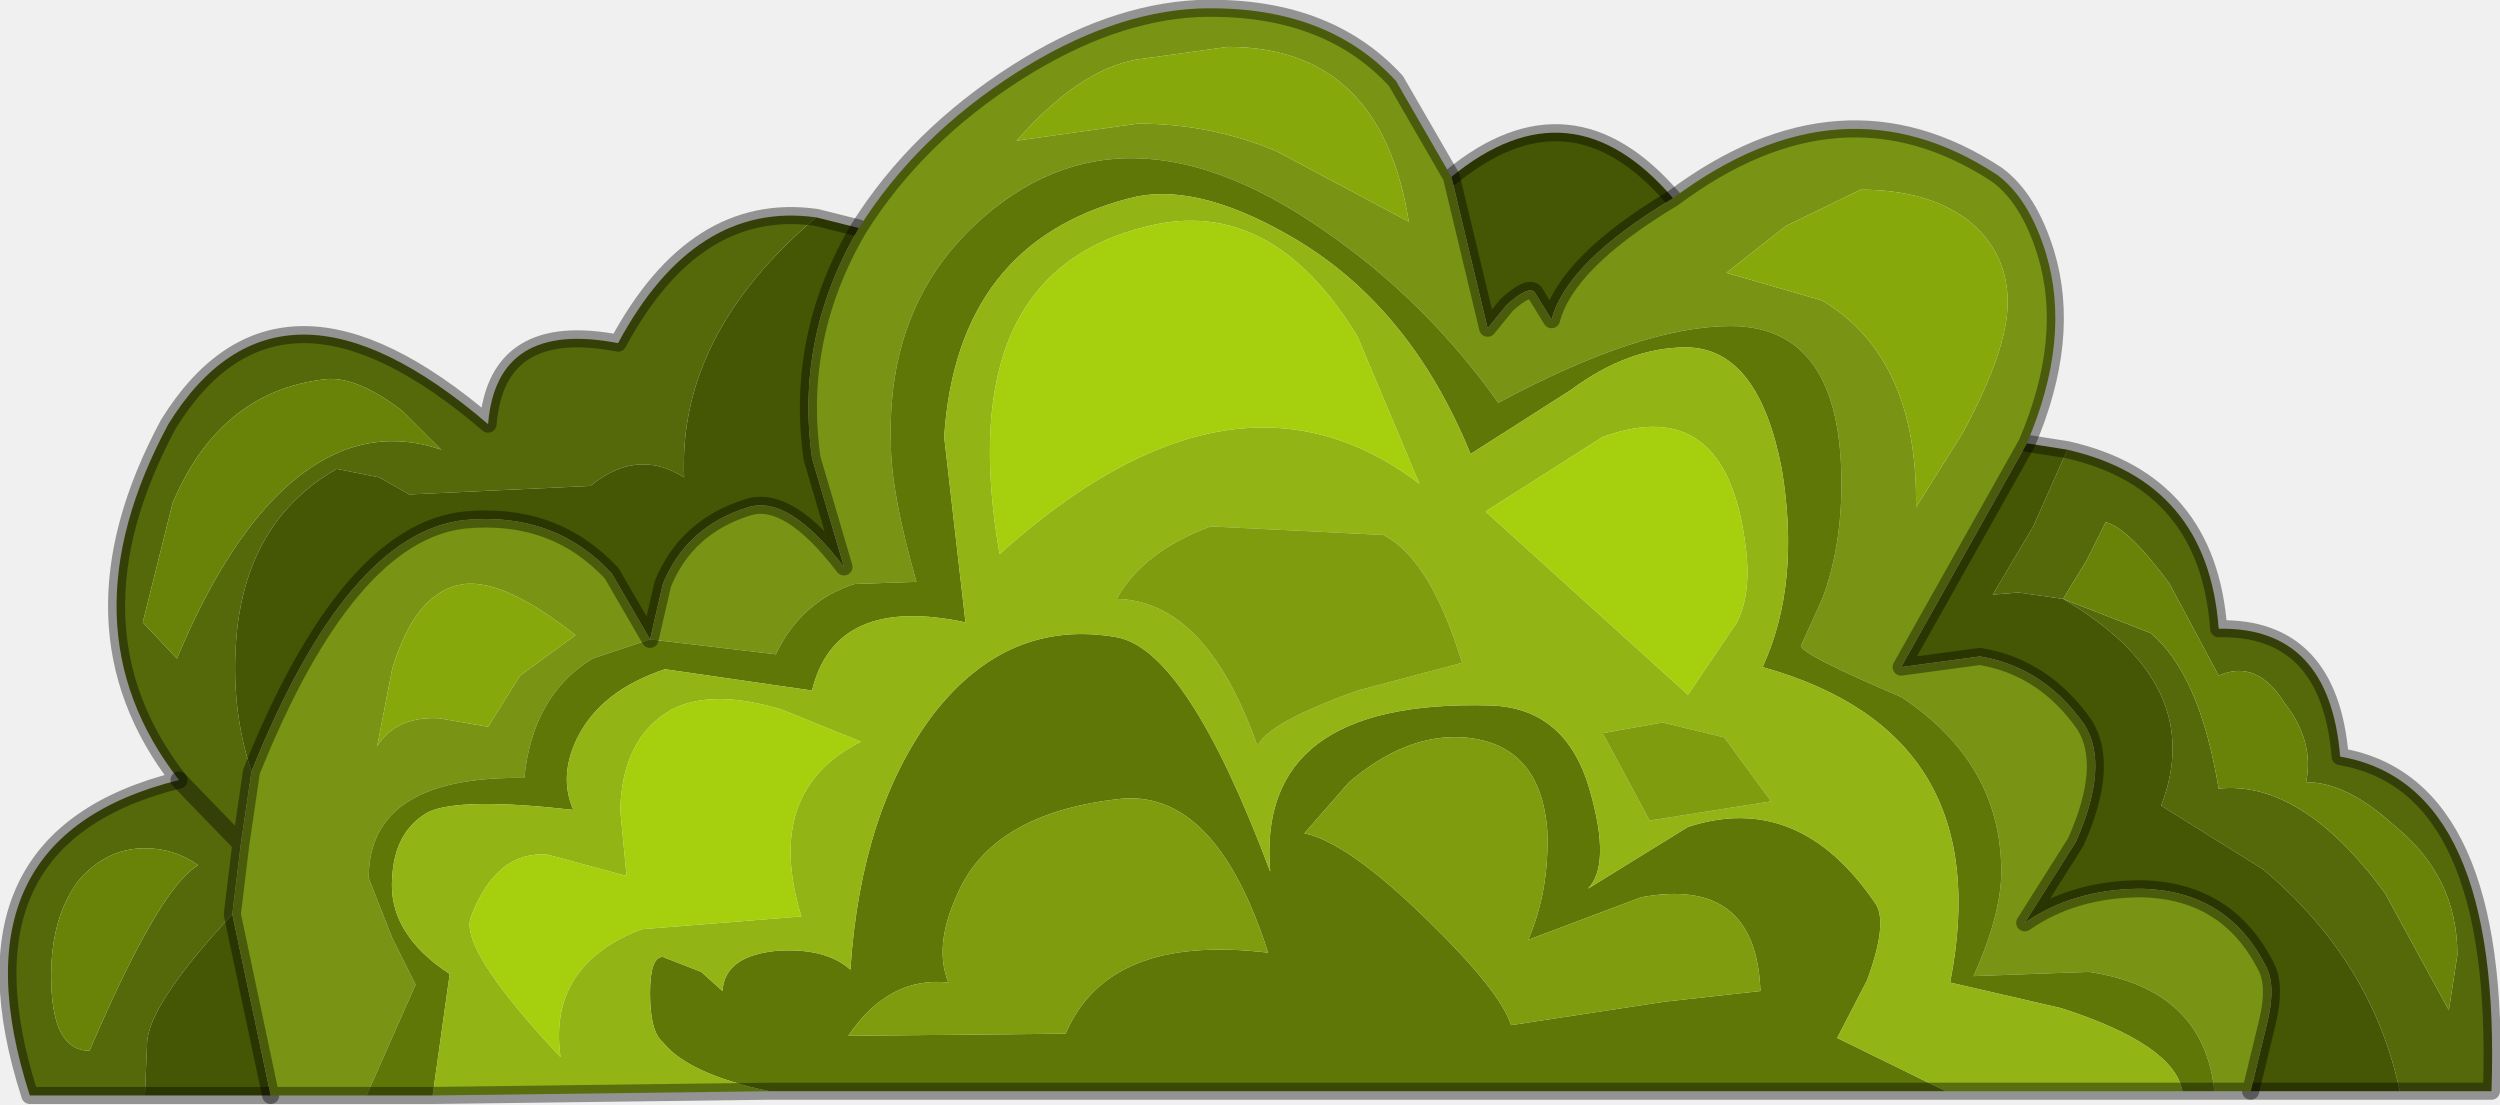
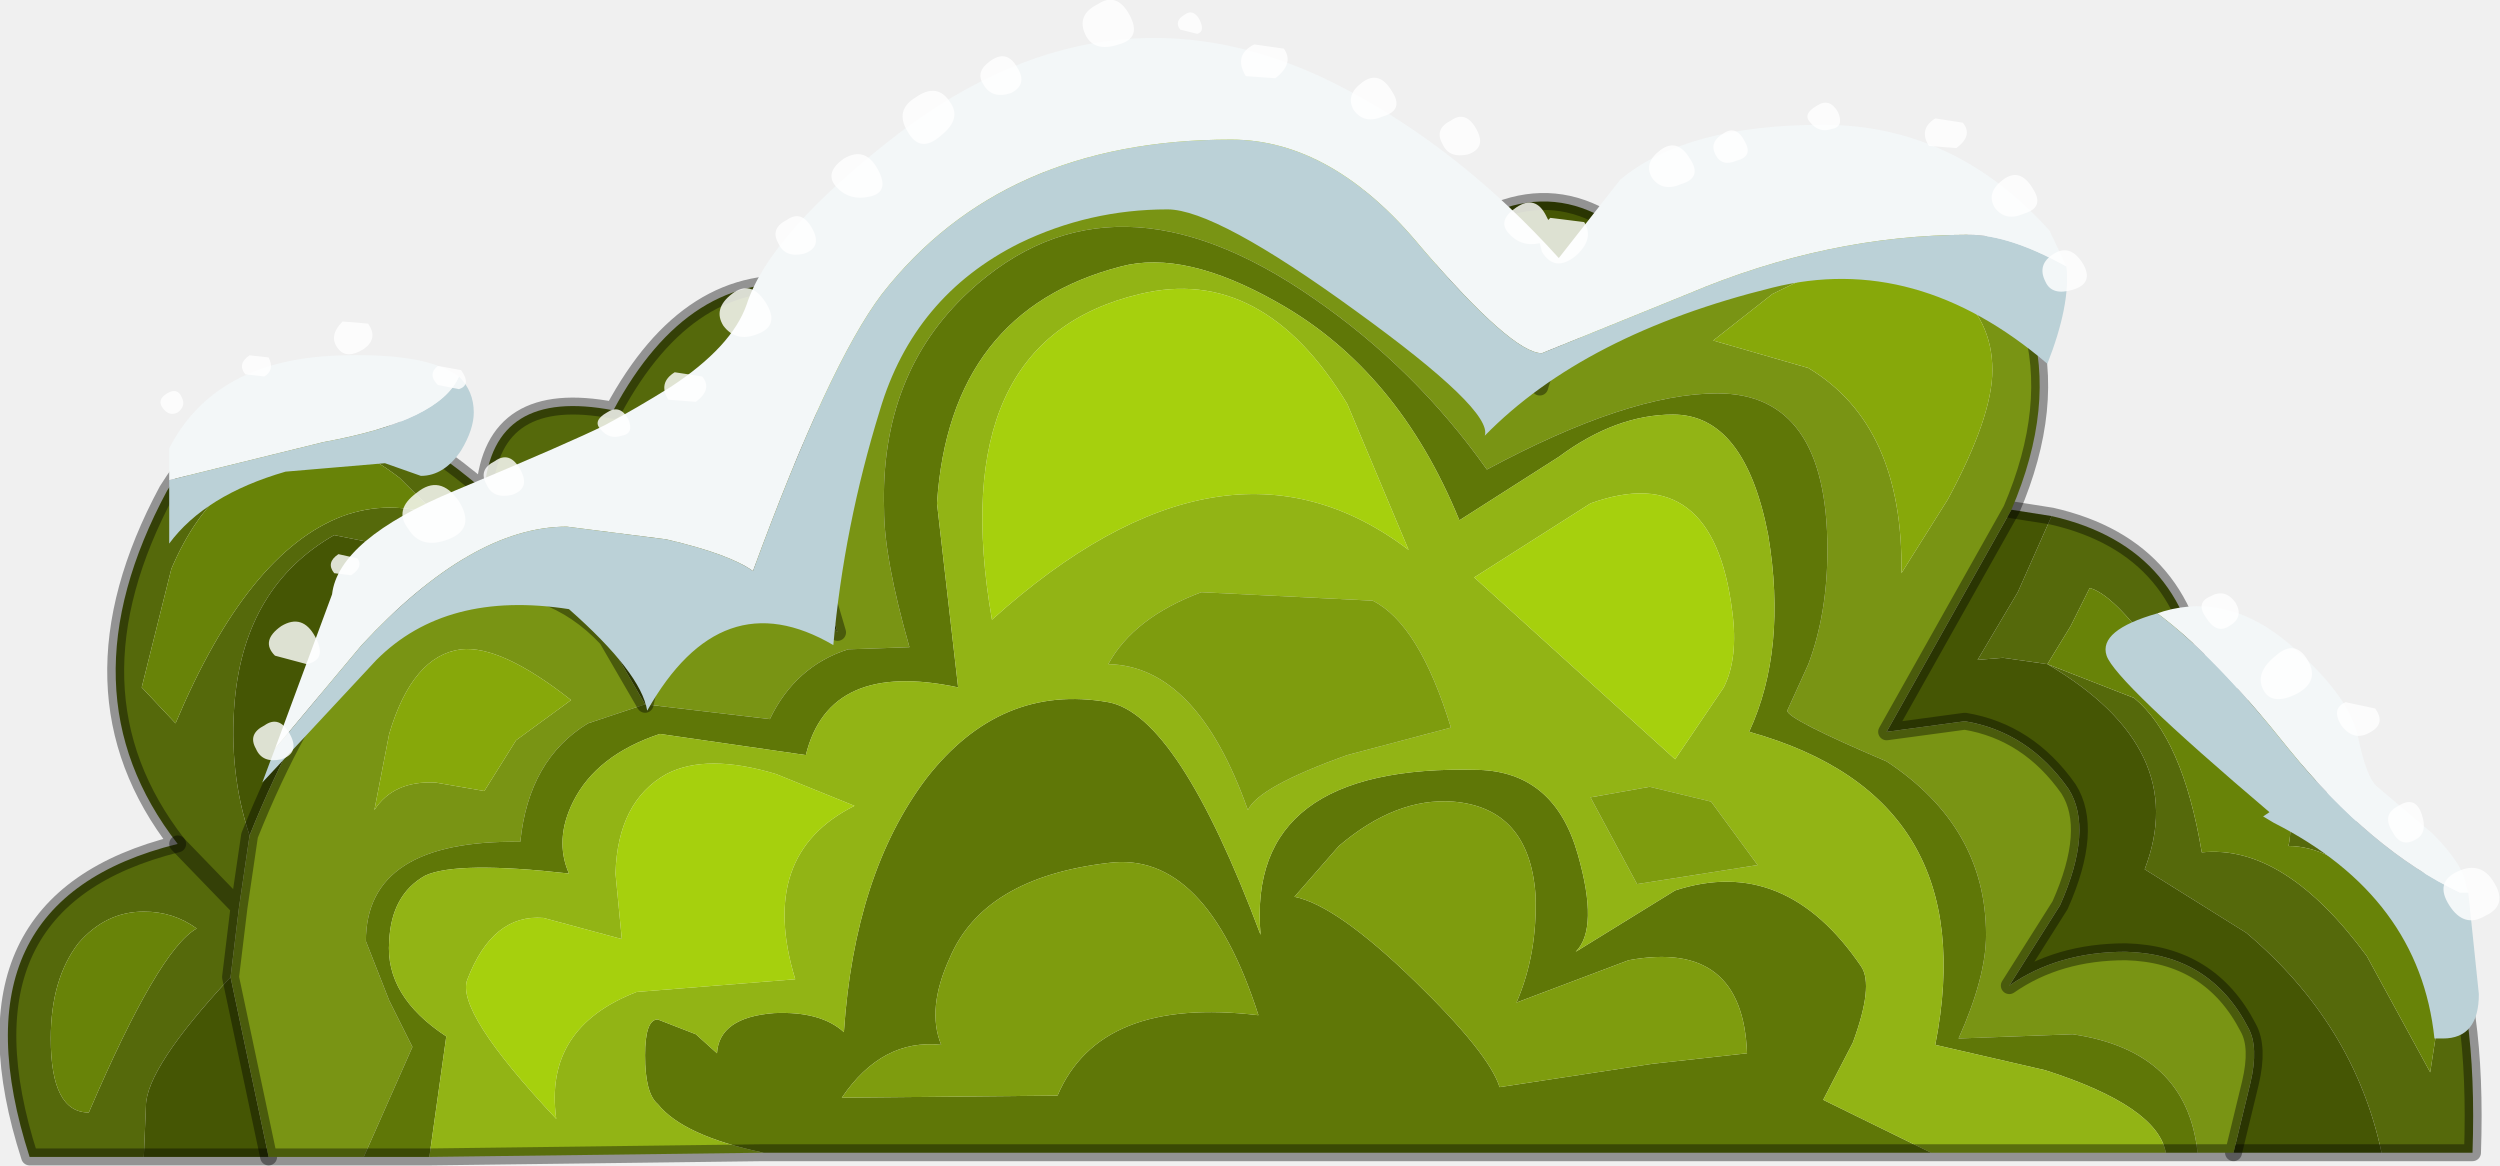
- <svg xmlns="http://www.w3.org/2000/svg" xmlns:xlink="http://www.w3.org/1999/xlink" height="25.9px" width="58.65px">
-   <g transform="matrix(1.0, 0.0, 0.0, 1.0, 29.5, 25.65)">
-     <use height="25.9" transform="matrix(1.0, 0.0, 0.0, 1.0, -29.5, -25.65)" width="58.65" xlink:href="#decoration0-shape0" />
+ <svg xmlns="http://www.w3.org/2000/svg" xmlns:xlink="http://www.w3.org/1999/xlink" height="27.55px" width="59.1px">
+   <g transform="matrix(1.0, 0.0, 0.0, 1.0, 29.5, 27.3)">
+     <use height="27.55" transform="matrix(1.0, 0.0, 0.0, 1.0, -29.5, -27.3)" width="59.1" xlink:href="#decoration0-shape0" />
  </g>
  <defs>
-     <g id="decoration0-shape0" transform="matrix(1.0, 0.0, 0.0, 1.0, 29.5, 25.65)">
+     <g id="decoration0-shape0" transform="matrix(1.0, 0.0, 0.0, 1.0, 29.5, 27.3)">
      <path d="M19.0 -15.1 Q22.3 -14.35 22.55 -10.9 25.15 -10.95 25.4 -7.9 29.2 -7.25 28.95 -0.05 L26.8 -0.05 Q26.15 -3.1 23.6 -5.25 L21.2 -6.75 Q22.3 -9.6 18.9 -11.6 L17.85 -11.75 17.25 -11.7 18.2 -13.3 19.0 -15.1 M18.9 -11.6 L20.95 -10.8 Q22.1 -9.85 22.55 -7.15 24.5 -7.35 26.45 -4.7 L27.95 -1.95 28.15 -3.25 Q28.15 -5.1 26.65 -6.3 25.55 -7.3 24.6 -7.3 24.8 -8.25 24.1 -9.15 23.45 -10.2 22.55 -9.8 L21.4 -11.95 Q20.45 -13.25 19.9 -13.4 L19.45 -12.5 18.9 -11.6 M-10.35 -20.55 Q-13.6 -17.8 -13.45 -14.45 -14.55 -15.15 -15.65 -14.25 L-19.9 -14.05 -20.6 -14.45 -21.6 -14.65 Q-23.7 -13.45 -23.95 -10.75 -24.1 -9.05 -23.6 -7.55 L-23.85 -5.85 -24.05 -4.2 Q-26.05 -2.05 -26.05 -1.15 L-26.1 0.05 -28.8 0.05 Q-30.75 -6.0 -25.3 -7.35 -28.1 -10.95 -25.55 -15.7 -22.95 -19.9 -18.05 -15.7 -17.85 -18.15 -15.0 -17.6 -13.2 -20.95 -10.35 -20.55 M-25.45 -13.85 L-26.15 -11.05 -25.35 -10.2 Q-23.65 -14.25 -21.4 -15.1 -20.3 -15.5 -19.15 -15.1 L-20.05 -16.0 Q-21.15 -16.85 -21.9 -16.75 -24.35 -16.45 -25.45 -13.85 M-27.65 -5.0 Q-28.3 -4.15 -28.3 -2.75 -28.3 -1.0 -27.4 -1.0 -25.75 -4.85 -24.85 -5.35 -25.4 -5.75 -26.1 -5.75 -27.0 -5.75 -27.65 -5.0" fill="#55690b" fill-rule="evenodd" stroke="none" />
      <path d="M18.9 -11.6 L19.45 -12.5 19.9 -13.4 Q20.45 -13.25 21.4 -11.95 L22.55 -9.8 Q23.45 -10.2 24.1 -9.15 24.8 -8.25 24.6 -7.3 25.55 -7.3 26.65 -6.3 28.15 -5.1 28.15 -3.25 L27.95 -1.95 26.45 -4.7 Q24.5 -7.35 22.55 -7.15 22.1 -9.85 20.95 -10.8 L18.9 -11.6 M-27.65 -5.0 Q-27.0 -5.75 -26.1 -5.75 -25.4 -5.75 -24.85 -5.35 -25.75 -4.85 -27.4 -1.0 -28.3 -1.0 -28.3 -2.75 -28.3 -4.15 -27.65 -5.0 M-25.45 -13.85 Q-24.35 -16.45 -21.9 -16.75 -21.15 -16.85 -20.05 -16.0 L-19.15 -15.1 Q-20.3 -15.5 -21.4 -15.1 -23.65 -14.25 -25.35 -10.2 L-26.15 -11.05 -25.45 -13.85" fill="#688308" fill-rule="evenodd" stroke="none" />
      <path d="M18.05 -15.25 L19.0 -15.1 18.2 -13.3 17.25 -11.7 17.85 -11.75 18.9 -11.6 Q22.3 -9.6 21.2 -6.75 L23.6 -5.25 Q26.15 -3.1 26.8 -0.05 L23.3 -0.05 23.7 -1.7 Q23.9 -2.55 23.65 -3.0 22.75 -4.75 20.75 -4.8 19.15 -4.8 18.0 -4.0 L19.2 -5.9 Q20.0 -7.7 19.4 -8.65 18.45 -10.0 16.95 -10.25 L15.1 -10.0 18.05 -15.25 M9.75 -21.0 Q7.25 -19.5 6.9 -18.15 L6.5 -18.8 Q6.35 -18.95 5.85 -18.5 L5.4 -17.95 4.55 -21.5 Q7.35 -23.8 9.75 -21.0 M-23.6 -7.55 Q-24.1 -9.05 -23.95 -10.75 -23.7 -13.45 -21.6 -14.65 L-20.6 -14.45 -19.9 -14.05 -15.65 -14.25 Q-14.55 -15.15 -13.45 -14.45 -13.6 -17.8 -10.35 -20.55 L-9.35 -20.3 Q-10.85 -17.75 -10.45 -14.9 L-9.7 -12.35 Q-11.0 -14.05 -11.95 -13.75 -13.4 -13.3 -13.95 -11.95 L-14.25 -10.65 -15.15 -12.2 Q-16.5 -13.65 -18.6 -13.45 -21.35 -13.15 -23.6 -7.55 M-26.1 0.05 L-26.05 -1.15 Q-26.05 -2.05 -24.05 -4.2 L-23.15 0.05 -26.1 0.05" fill="#455604" fill-rule="evenodd" stroke="none" />
      <path d="M18.05 -15.25 L19.0 -15.1 Q22.3 -14.35 22.55 -10.9 25.15 -10.95 25.4 -7.9 29.2 -7.25 28.95 -0.05 L26.8 -0.05 23.3 -0.05 M4.55 -21.5 Q7.35 -23.8 9.75 -21.0 M-9.35 -20.3 L-10.35 -20.55 Q-13.2 -20.95 -15.0 -17.6 -17.85 -18.15 -18.05 -15.7 -22.95 -19.9 -25.55 -15.7 -28.1 -10.95 -25.3 -7.35 -30.75 -6.0 -28.8 0.05 L-26.1 0.05 M-23.15 0.05 L-26.1 0.05" fill="none" stroke="#000000" stroke-linecap="round" stroke-linejoin="round" stroke-opacity="0.388" stroke-width="0.4" />
      <path d="M-14.25 -10.65 L-13.95 -11.95 Q-13.4 -13.3 -11.95 -13.75 -11.0 -14.05 -9.7 -12.35 L-10.45 -14.9 Q-10.85 -17.75 -9.35 -20.3 -8.0 -22.45 -5.65 -23.95 -3.45 -25.35 -1.4 -25.45 1.6 -25.55 3.25 -23.75 L4.55 -21.5 5.4 -17.95 5.85 -18.5 Q6.35 -18.95 6.5 -18.8 L6.9 -18.15 Q7.25 -19.5 9.75 -21.0 13.7 -23.95 17.35 -21.55 18.1 -21.0 18.5 -19.7 19.1 -17.7 18.05 -15.25 L15.1 -10.0 16.95 -10.25 Q18.45 -10.0 19.4 -8.65 20.0 -7.7 19.2 -5.9 L18.0 -4.0 Q19.15 -4.8 20.75 -4.8 22.75 -4.75 23.65 -3.0 23.9 -2.55 23.7 -1.7 L23.3 -0.05 22.45 -0.05 Q22.2 -2.45 19.5 -2.85 L16.8 -2.75 Q17.45 -4.2 17.45 -5.2 17.45 -7.75 15.1 -9.3 12.75 -10.3 12.75 -10.5 L13.25 -11.6 Q13.7 -12.8 13.7 -14.3 13.7 -18.0 11.1 -18.0 9.0 -18.0 5.65 -16.2 3.95 -18.6 1.55 -20.25 -3.2 -23.55 -6.6 -20.4 -8.7 -18.45 -8.6 -15.25 -8.6 -14.1 -8.0 -12.0 L-9.45 -11.95 Q-10.7 -11.55 -11.3 -10.3 L-14.25 -10.65 -15.6 -10.2 Q-17.0 -9.35 -17.2 -7.4 -20.85 -7.45 -20.85 -5.05 L-20.3 -3.65 -19.75 -2.55 -20.9 0.05 -23.15 0.05 -24.05 -4.2 -23.85 -5.85 -23.6 -7.55 Q-21.35 -13.15 -18.6 -13.45 -16.5 -13.65 -15.15 -12.2 L-14.25 -10.65 M0.45 -22.1 L3.55 -20.45 Q2.9 -24.55 -0.7 -24.55 L-2.85 -24.25 Q-4.2 -24.0 -5.65 -22.35 L-2.8 -22.75 Q-1.1 -22.75 0.45 -22.1 M12.4 -20.35 L11.0 -19.25 13.25 -18.6 Q15.5 -17.25 15.45 -13.75 L16.55 -15.5 Q17.6 -17.45 17.6 -18.55 17.6 -19.75 16.65 -20.5 15.7 -21.2 14.15 -21.2 L12.4 -20.35 M-20.65 -8.15 Q-20.2 -8.85 -19.2 -8.8 L-18.05 -8.6 -17.3 -9.8 -16.0 -10.75 Q-17.65 -12.05 -18.6 -11.95 -19.75 -11.8 -20.3 -9.95 L-20.65 -8.15" fill="#799414" fill-rule="evenodd" stroke="none" />
      <path d="M12.4 -20.35 L14.15 -21.2 Q15.7 -21.2 16.65 -20.5 17.6 -19.75 17.6 -18.55 17.6 -17.45 16.55 -15.5 L15.45 -13.75 Q15.5 -17.25 13.25 -18.6 L11.0 -19.25 12.4 -20.35 M0.45 -22.1 Q-1.1 -22.75 -2.8 -22.75 L-5.65 -22.35 Q-4.2 -24.0 -2.85 -24.25 L-0.7 -24.55 Q2.9 -24.55 3.55 -20.45 L0.45 -22.1 M-20.65 -8.15 L-20.3 -9.95 Q-19.75 -11.8 -18.6 -11.95 -17.65 -12.05 -16.0 -10.75 L-17.3 -9.8 -18.05 -8.6 -19.2 -8.8 Q-20.2 -8.85 -20.65 -8.15" fill="#87a80a" fill-rule="evenodd" stroke="none" />
-       <path d="M-14.25 -10.65 L-11.3 -10.3 Q-10.7 -11.55 -9.45 -11.95 L-8.0 -12.0 Q-8.6 -14.1 -8.6 -15.25 -8.7 -18.45 -6.6 -20.4 -3.2 -23.55 1.55 -20.25 3.95 -18.6 5.65 -16.2 9.0 -18.0 11.1 -18.0 13.7 -18.0 13.7 -14.3 13.7 -12.8 13.25 -11.6 L12.75 -10.5 Q12.75 -10.3 15.1 -9.3 17.45 -7.75 17.45 -5.2 17.45 -4.2 16.8 -2.75 L19.5 -2.85 Q22.2 -2.45 22.45 -0.05 L21.7 -0.05 Q21.5 -1.15 18.85 -2.0 L16.25 -2.6 Q17.4 -8.45 11.85 -10.0 12.75 -11.95 12.3 -14.65 11.75 -17.5 10.05 -17.5 8.7 -17.5 7.35 -16.5 L5.0 -15.0 Q3.55 -18.55 0.7 -20.15 -1.5 -21.4 -3.0 -21.0 -7.05 -19.95 -7.35 -15.4 L-6.85 -11.05 Q-9.9 -11.7 -10.45 -9.45 L-13.9 -9.95 Q-15.4 -9.45 -15.95 -8.35 -16.4 -7.45 -16.05 -6.65 -18.7 -6.95 -19.45 -6.6 -20.25 -6.15 -20.3 -5.05 -20.4 -3.75 -18.95 -2.8 L-19.35 0.05 -20.9 0.05 -19.75 -2.55 -20.3 -3.65 -20.85 -5.05 Q-20.85 -7.45 -17.2 -7.4 -17.0 -9.35 -15.6 -10.2 L-14.25 -10.65 M16.15 -0.05 L-11.45 -0.05 Q-13.35 -0.45 -13.95 -1.2 -14.25 -1.45 -14.25 -2.35 -14.25 -3.2 -13.95 -3.2 L-13.05 -2.85 -12.55 -2.4 Q-12.5 -3.25 -11.2 -3.35 -10.1 -3.4 -9.55 -2.9 -9.3 -6.65 -7.6 -8.9 -5.85 -11.15 -3.3 -10.7 -1.65 -10.4 0.3 -5.2 -0.05 -9.25 5.45 -9.1 7.25 -9.05 7.8 -7.1 8.3 -5.35 7.75 -4.8 L10.1 -6.25 Q12.7 -7.1 14.5 -4.45 14.8 -4.0 14.3 -2.65 L13.6 -1.3 16.15 -0.05 M4.85 -8.35 Q3.5 -8.45 2.15 -7.3 L1.1 -6.1 Q2.1 -5.9 3.95 -4.1 5.7 -2.4 5.95 -1.6 L9.55 -2.15 11.8 -2.4 Q11.7 -5.1 9.0 -4.6 L6.35 -3.6 Q6.85 -4.75 6.8 -6.15 6.65 -8.2 4.85 -8.35 M-7.25 -2.6 Q-8.65 -2.75 -9.6 -1.35 L-4.5 -1.4 Q-3.5 -3.75 0.25 -3.3 -1.0 -7.2 -3.3 -6.9 -6.25 -6.55 -7.05 -4.65 -7.6 -3.45 -7.25 -2.6" fill="#5f7707" fill-rule="evenodd" stroke="none" />
-       <path d="M21.7 -0.05 L16.15 -0.05 13.6 -1.3 14.3 -2.65 Q14.8 -4.0 14.5 -4.45 12.7 -7.1 10.1 -6.25 L7.75 -4.8 Q8.3 -5.35 7.8 -7.1 7.25 -9.05 5.45 -9.1 -0.05 -9.25 0.3 -5.2 -1.65 -10.4 -3.3 -10.7 -5.85 -11.15 -7.6 -8.9 -9.3 -6.65 -9.55 -2.9 -10.1 -3.4 -11.2 -3.35 -12.5 -3.25 -12.55 -2.4 L-13.05 -2.85 -13.95 -3.2 Q-14.25 -3.2 -14.25 -2.35 -14.25 -1.45 -13.95 -1.2 -13.35 -0.45 -11.45 -0.05 L-19.35 0.05 -18.95 -2.8 Q-20.4 -3.75 -20.3 -5.05 -20.25 -6.15 -19.45 -6.6 -18.7 -6.95 -16.05 -6.65 -16.4 -7.45 -15.95 -8.35 -15.4 -9.45 -13.9 -9.95 L-10.45 -9.45 Q-9.9 -11.7 -6.85 -11.05 L-7.35 -15.4 Q-7.05 -19.95 -3.0 -21.0 -1.5 -21.4 0.7 -20.15 3.55 -18.55 5.0 -15.0 L7.35 -16.5 Q8.7 -17.5 10.05 -17.5 11.75 -17.5 12.3 -14.65 12.75 -11.95 11.85 -10.0 17.4 -8.45 16.25 -2.6 L18.85 -2.0 Q21.5 -1.15 21.7 -0.05 M8.1 -15.4 L5.35 -13.65 10.1 -9.35 11.25 -11.05 Q11.6 -11.75 11.45 -12.85 11.0 -16.45 8.1 -15.4 M3.8 -14.3 L2.35 -17.75 Q0.35 -21.05 -2.55 -20.35 -7.2 -19.25 -6.05 -12.65 -0.55 -17.6 3.8 -14.3 M9.2 -6.4 L12.05 -6.85 10.95 -8.35 9.5 -8.7 8.1 -8.45 9.2 -6.4 M4.8 -10.1 Q4.05 -12.55 2.95 -13.1 L-1.1 -13.3 Q-2.7 -12.7 -3.3 -11.6 -1.2 -11.55 0.0 -8.15 0.25 -8.7 2.35 -9.45 L4.8 -10.1 M-13.75 -9.0 Q-14.9 -8.35 -14.95 -6.65 L-14.8 -5.1 -16.65 -5.6 Q-17.85 -5.7 -18.45 -4.15 -18.75 -3.4 -16.35 -0.85 -16.65 -3.0 -14.45 -3.85 L-10.7 -4.15 Q-11.6 -7.1 -9.3 -8.25 L-11.15 -9.0 Q-12.8 -9.5 -13.75 -9.0" fill="#92b415" fill-rule="evenodd" stroke="none" />
+       <path d="M-14.25 -10.65 L-11.3 -10.3 Q-10.7 -11.55 -9.45 -11.95 L-8.0 -12.0 Q-8.6 -14.1 -8.6 -15.25 -8.7 -18.45 -6.6 -20.4 -3.2 -23.55 1.55 -20.25 3.95 -18.6 5.65 -16.2 9.0 -18.0 11.1 -18.0 13.7 -18.0 13.7 -14.3 13.7 -12.8 13.25 -11.6 L12.75 -10.5 Q12.75 -10.3 15.1 -9.3 17.45 -7.75 17.45 -5.2 17.45 -4.2 16.8 -2.75 L19.5 -2.85 Q22.2 -2.45 22.45 -0.05 L21.7 -0.05 Q21.5 -1.15 18.85 -2.0 L16.25 -2.6 Q17.4 -8.45 11.85 -10.0 12.75 -11.95 12.3 -14.65 11.75 -17.5 10.05 -17.5 8.7 -17.5 7.35 -16.5 L5.0 -15.0 Q3.55 -18.55 0.7 -20.15 -1.5 -21.4 -3.0 -21.0 -7.05 -19.95 -7.35 -15.4 L-6.85 -11.05 Q-9.9 -11.7 -10.45 -9.45 L-13.9 -9.95 Q-15.4 -9.45 -15.95 -8.35 -16.4 -7.45 -16.05 -6.65 -18.7 -6.95 -19.45 -6.6 -20.25 -6.15 -20.3 -5.05 -20.4 -3.75 -18.95 -2.8 L-19.35 0.05 -20.9 0.05 -19.75 -2.55 -20.3 -3.65 -20.85 -5.05 Q-20.85 -7.45 -17.2 -7.4 -17.0 -9.35 -15.6 -10.2 L-14.25 -10.65 M16.15 -0.05 L-11.45 -0.05 Q-13.35 -0.45 -13.95 -1.2 -14.25 -1.45 -14.25 -2.35 -14.25 -3.2 -13.95 -3.2 L-13.05 -2.85 -12.55 -2.4 Q-12.5 -3.25 -11.2 -3.35 -10.1 -3.4 -9.55 -2.9 -9.3 -6.65 -7.6 -8.9 -5.85 -11.15 -3.3 -10.7 -1.65 -10.4 0.3 -5.2 -0.05 -9.25 5.45 -9.1 7.25 -9.05 7.8 -7.1 8.3 -5.35 7.75 -4.8 L10.1 -6.25 Q12.7 -7.1 14.5 -4.45 14.8 -4.0 14.3 -2.65 L13.6 -1.3 16.15 -0.05 M4.85 -8.35 Q3.5 -8.45 2.15 -7.3 L1.1 -6.1 Q2.1 -5.9 3.95 -4.1 5.7 -2.4 5.95 -1.6 L9.55 -2.15 11.8 -2.4 Q11.7 -5.1 9.0 -4.6 L6.35 -3.6 Q6.85 -4.75 6.8 -6.15 6.65 -8.2 4.85 -8.35 M-4.5 -1.4 Q-3.5 -3.75 0.25 -3.3 -1.0 -7.2 -3.3 -6.9 -6.25 -6.55 -7.05 -4.65 -7.6 -3.45 -7.25 -2.6 -8.65 -2.75 -9.6 -1.35 L-4.5 -1.4" fill="#5f7707" fill-rule="evenodd" stroke="none" />
+       <path d="M21.7 -0.05 L16.15 -0.05 13.6 -1.3 14.3 -2.65 Q14.8 -4.0 14.5 -4.45 12.7 -7.1 10.1 -6.25 L7.75 -4.8 Q8.3 -5.35 7.8 -7.1 7.25 -9.05 5.45 -9.1 -0.05 -9.25 0.3 -5.2 -1.65 -10.4 -3.3 -10.7 -5.85 -11.15 -7.6 -8.9 -9.3 -6.65 -9.55 -2.9 -10.1 -3.4 -11.2 -3.35 -12.5 -3.25 -12.55 -2.4 L-13.05 -2.85 -13.95 -3.2 Q-14.25 -3.2 -14.25 -2.35 -14.25 -1.45 -13.95 -1.2 -13.35 -0.45 -11.45 -0.05 L-19.35 0.05 -18.95 -2.8 Q-20.4 -3.75 -20.3 -5.05 -20.25 -6.15 -19.45 -6.6 -18.7 -6.95 -16.05 -6.65 -16.4 -7.45 -15.95 -8.35 -15.4 -9.45 -13.9 -9.95 L-10.45 -9.45 Q-9.9 -11.7 -6.85 -11.05 L-7.35 -15.4 Q-7.05 -19.95 -3.0 -21.0 -1.5 -21.4 0.7 -20.15 3.55 -18.55 5.0 -15.0 L7.35 -16.5 Q8.7 -17.5 10.05 -17.5 11.75 -17.5 12.3 -14.65 12.75 -11.95 11.85 -10.0 17.4 -8.45 16.25 -2.6 L18.85 -2.0 Q21.5 -1.15 21.7 -0.05 M8.1 -15.4 L5.35 -13.65 10.1 -9.35 11.25 -11.05 Q11.6 -11.75 11.45 -12.85 11.0 -16.45 8.1 -15.4 M3.8 -14.3 L2.35 -17.75 Q0.35 -21.05 -2.55 -20.35 -7.2 -19.25 -6.05 -12.65 -0.55 -17.6 3.8 -14.3 M9.2 -6.4 L12.05 -6.85 10.95 -8.35 9.5 -8.7 8.1 -8.45 9.2 -6.4 M2.35 -9.45 L4.8 -10.1 Q4.05 -12.55 2.95 -13.1 L-1.1 -13.3 Q-2.7 -12.7 -3.3 -11.6 -1.2 -11.55 0.0 -8.15 0.25 -8.7 2.35 -9.45 M-13.75 -9.0 Q-14.9 -8.35 -14.95 -6.65 L-14.8 -5.1 -16.65 -5.6 Q-17.85 -5.7 -18.45 -4.15 -18.75 -3.4 -16.35 -0.85 -16.65 -3.0 -14.45 -3.85 L-10.7 -4.15 Q-11.6 -7.1 -9.3 -8.25 L-11.15 -9.0 Q-12.8 -9.5 -13.75 -9.0" fill="#92b415" fill-rule="evenodd" stroke="none" />
      <path d="M3.8 -14.3 Q-0.55 -17.6 -6.05 -12.65 -7.2 -19.25 -2.55 -20.35 0.35 -21.05 2.35 -17.75 L3.8 -14.3 M8.1 -15.4 Q11.0 -16.45 11.45 -12.85 11.6 -11.75 11.25 -11.05 L10.1 -9.35 5.35 -13.65 8.1 -15.4 M-13.75 -9.0 Q-12.8 -9.5 -11.15 -9.0 L-9.3 -8.25 Q-11.6 -7.1 -10.7 -4.15 L-14.45 -3.85 Q-16.65 -3.0 -16.35 -0.85 -18.75 -3.4 -18.45 -4.15 -17.85 -5.7 -16.65 -5.6 L-14.8 -5.1 -14.95 -6.65 Q-14.9 -8.35 -13.75 -9.0" fill="#a6d00d" fill-rule="evenodd" stroke="none" />
-       <path d="M9.2 -6.4 L8.1 -8.45 9.5 -8.7 10.95 -8.35 12.05 -6.85 9.2 -6.4 M4.85 -8.35 Q6.65 -8.2 6.8 -6.15 6.85 -4.75 6.35 -3.6 L9.0 -4.6 Q11.7 -5.1 11.8 -2.4 L9.55 -2.15 5.95 -1.6 Q5.7 -2.4 3.95 -4.1 2.1 -5.9 1.1 -6.1 L2.15 -7.3 Q3.5 -8.45 4.85 -8.35 M4.8 -10.1 L2.35 -9.45 Q0.25 -8.7 0.0 -8.15 -1.2 -11.55 -3.3 -11.6 -2.7 -12.7 -1.1 -13.3 L2.95 -13.1 Q4.05 -12.55 4.8 -10.1 M-7.25 -2.6 Q-7.6 -3.45 -7.05 -4.65 -6.25 -6.55 -3.3 -6.9 -1.0 -7.2 0.25 -3.3 -3.5 -3.75 -4.5 -1.4 L-9.6 -1.35 Q-8.65 -2.75 -7.25 -2.6" fill="#7e9c0e" fill-rule="evenodd" stroke="none" />
+       <path d="M9.2 -6.4 L8.1 -8.45 9.5 -8.7 10.95 -8.35 12.05 -6.85 9.2 -6.4 M4.85 -8.35 Q6.65 -8.2 6.8 -6.15 6.85 -4.75 6.35 -3.6 L9.0 -4.6 Q11.7 -5.1 11.8 -2.4 L9.55 -2.15 5.95 -1.6 Q5.7 -2.4 3.95 -4.1 2.1 -5.9 1.1 -6.1 L2.15 -7.3 Q3.5 -8.45 4.85 -8.35 M2.35 -9.45 Q0.25 -8.7 0.0 -8.15 -1.2 -11.55 -3.3 -11.6 -2.7 -12.7 -1.1 -13.3 L2.95 -13.1 Q4.05 -12.55 4.8 -10.1 L2.35 -9.45 M-4.5 -1.4 L-9.6 -1.35 Q-8.65 -2.75 -7.25 -2.6 -7.6 -3.45 -7.05 -4.65 -6.25 -6.55 -3.3 -6.9 -1.0 -7.2 0.25 -3.3 -3.5 -3.75 -4.5 -1.4" fill="#7e9c0e" fill-rule="evenodd" stroke="none" />
      <path d="M22.45 -0.05 L23.3 -0.05 23.7 -1.7 Q23.9 -2.55 23.65 -3.0 22.75 -4.75 20.75 -4.8 19.15 -4.8 18.0 -4.0 L19.2 -5.9 Q20.0 -7.7 19.4 -8.65 18.45 -10.0 16.95 -10.25 L15.1 -10.0 18.05 -15.25 Q19.1 -17.7 18.5 -19.7 18.1 -21.0 17.35 -21.55 13.7 -23.95 9.75 -21.0 7.25 -19.5 6.9 -18.15 L6.5 -18.8 Q6.35 -18.95 5.85 -18.5 L5.4 -17.95 4.55 -21.5 3.25 -23.75 Q1.6 -25.55 -1.4 -25.45 -3.45 -25.35 -5.65 -23.95 -8.0 -22.45 -9.35 -20.3 -10.85 -17.75 -10.45 -14.9 L-9.7 -12.35 Q-11.0 -14.05 -11.95 -13.75 -13.4 -13.3 -13.95 -11.95 L-14.25 -10.65 -15.15 -12.2 Q-16.5 -13.65 -18.6 -13.45 -21.35 -13.15 -23.6 -7.55 L-23.85 -5.85 -25.3 -7.35 M22.45 -0.05 L21.7 -0.05 16.15 -0.05 -11.45 -0.05 -19.35 0.05 -20.9 0.05 -23.15 0.05 -24.05 -4.2 -23.85 -5.85" fill="none" stroke="#000000" stroke-linecap="round" stroke-linejoin="round" stroke-opacity="0.388" stroke-width="0.4" />
+       <path d="M-23.0 -9.6 L-20.95 -12.05 Q-18.35 -14.85 -16.1 -14.85 L-13.75 -14.55 Q-12.25 -14.2 -11.7 -13.8 -9.9 -18.7 -8.65 -20.35 -5.8 -24.0 -0.4 -24.0 2.0 -24.0 4.1 -21.45 6.25 -18.95 6.95 -18.95 L10.4 -20.35 Q13.7 -21.75 17.05 -21.75 18.0 -21.75 19.35 -21.0 19.45 -20.1 18.9 -18.7 15.8 -21.35 12.4 -20.5 7.95 -19.4 5.6 -17.0 5.8 -17.6 2.55 -19.95 -0.75 -22.35 -1.9 -22.35 -3.75 -22.35 -5.4 -21.55 -7.9 -20.3 -8.7 -17.6 -9.55 -14.85 -9.8 -12.05 -12.45 -13.6 -14.2 -10.5 -14.35 -11.4 -16.05 -12.9 -18.95 -13.35 -20.6 -11.7 L-23.3 -8.8 -23.0 -9.6 M28.85 -6.2 L29.1 -3.8 Q29.1 -2.75 28.25 -2.75 L28.05 -2.75 Q27.7 -6.1 24.25 -7.85 L24.0 -8.0 24.15 -8.1 Q20.5 -11.2 20.3 -11.8 20.1 -12.4 21.5 -12.8 22.85 -11.8 24.6 -9.6 26.55 -7.2 28.65 -6.2 L28.85 -6.2 M-25.5 -15.95 L-21.85 -16.85 Q-19.1 -17.35 -18.65 -18.4 -18.3 -18.05 -18.3 -17.55 -18.3 -17.15 -18.6 -16.65 -19.0 -16.05 -19.55 -16.05 L-20.4 -16.35 -22.75 -16.15 Q-24.65 -15.6 -25.5 -14.45 L-25.5 -15.95" fill="#bbd1d7" fill-rule="evenodd" stroke="none" />
+       <path d="M19.35 -21.0 Q18.0 -21.75 17.05 -21.75 13.7 -21.75 10.4 -20.35 L6.95 -18.95 Q6.25 -18.95 4.1 -21.45 2.0 -24.0 -0.4 -24.0 -5.8 -24.0 -8.65 -20.35 -9.9 -18.7 -11.7 -13.8 -12.25 -14.2 -13.75 -14.55 L-16.1 -14.85 Q-18.35 -14.85 -20.95 -12.05 L-23.0 -9.6 -21.65 -13.25 Q-21.5 -14.55 -18.75 -15.7 -16.0 -16.85 -15.2 -17.25 -14.45 -17.65 -13.65 -18.15 -12.2 -19.1 -11.85 -20.1 -11.3 -21.8 -8.25 -24.15 -3.1 -28.05 2.3 -25.2 5.05 -23.75 7.35 -21.2 L8.8 -23.05 Q10.35 -24.35 13.6 -24.35 16.7 -24.35 18.95 -21.85 L19.35 -21.0 M21.5 -12.8 L21.65 -12.85 Q23.2 -13.3 24.65 -12.05 26.05 -10.85 26.25 -9.85 26.45 -8.9 26.7 -8.7 L28.0 -7.6 Q28.75 -6.85 28.8 -6.35 L28.85 -6.2 28.65 -6.2 Q26.55 -7.2 24.6 -9.6 22.85 -11.8 21.5 -12.8 M-18.65 -18.4 Q-19.1 -17.35 -21.85 -16.85 L-25.5 -15.95 -25.5 -16.7 Q-24.4 -18.85 -21.35 -18.9 -19.4 -18.95 -18.65 -18.4" fill="#f3f7f8" fill-rule="evenodd" stroke="none" />
+       <path d="M0.85 -26.15 Q1.1 -25.8 0.65 -25.45 L-0.05 -25.5 Q-0.35 -26.0 0.15 -26.25 L0.85 -26.15 M3.4 -25.15 Q3.7 -24.7 3.2 -24.55 2.75 -24.35 2.5 -24.7 2.3 -25.05 2.7 -25.35 3.1 -25.65 3.4 -25.15 M18.35 -22.25 Q17.9 -22.05 17.65 -22.4 17.45 -22.75 17.85 -23.05 18.25 -23.35 18.55 -22.85 18.85 -22.4 18.35 -22.25 M16.1 -23.85 Q15.85 -24.25 16.25 -24.5 L16.9 -24.4 Q17.15 -24.1 16.75 -23.8 L16.1 -23.85 M19.5 -20.45 Q19.0 -20.3 18.85 -20.65 18.65 -21.05 19.05 -21.3 19.45 -21.55 19.75 -21.05 20.0 -20.6 19.5 -20.45 M10.25 -22.95 Q9.8 -22.75 9.55 -23.1 9.35 -23.45 9.75 -23.75 10.15 -24.05 10.45 -23.55 10.75 -23.1 10.25 -22.95 M11.05 -23.65 Q10.9 -23.95 11.25 -24.15 11.55 -24.35 11.75 -23.95 11.95 -23.6 11.55 -23.5 11.2 -23.35 11.05 -23.65 M13.3 -24.4 Q13.1 -24.6 13.45 -24.8 13.75 -25.0 13.95 -24.65 14.1 -24.3 13.8 -24.25 13.5 -24.15 13.3 -24.4 M5.2 -23.65 Q4.75 -23.55 4.6 -23.9 4.4 -24.25 4.8 -24.45 5.15 -24.7 5.4 -24.25 5.65 -23.8 5.2 -23.65 M7.05 -22.2 L7.1 -22.1 7.15 -22.15 7.95 -22.05 Q8.2 -21.65 7.75 -21.25 7.25 -20.85 6.95 -21.35 L6.9 -21.55 Q6.45 -21.45 6.15 -21.8 5.9 -22.1 6.35 -22.4 6.8 -22.7 7.05 -22.2 M22.65 -12.7 Q22.4 -13.05 22.75 -13.2 23.1 -13.4 23.35 -13.05 23.55 -12.7 23.2 -12.5 22.9 -12.3 22.65 -12.7 M26.55 -10.0 Q26.15 -9.75 25.85 -10.15 25.6 -10.55 25.95 -10.7 L26.65 -10.55 Q26.9 -10.2 26.55 -10.0 M27.05 -7.65 Q26.8 -8.05 27.2 -8.25 27.6 -8.5 27.75 -8.05 27.9 -7.6 27.6 -7.45 27.25 -7.25 27.05 -7.65 M29.45 -6.45 Q29.8 -5.9 29.25 -5.65 28.75 -5.35 28.4 -5.9 28.05 -6.45 28.6 -6.7 29.15 -6.95 29.45 -6.45 M24.0 -11.0 Q23.8 -11.4 24.3 -11.8 24.75 -12.2 25.05 -11.7 25.35 -11.2 24.8 -10.9 24.2 -10.6 24.0 -11.0 M-7.05 -24.9 Q-6.75 -24.5 -7.25 -24.1 -7.75 -23.65 -8.05 -24.2 -8.35 -24.7 -7.85 -25.0 -7.35 -25.35 -7.05 -24.9 M-6.25 -25.3 Q-6.45 -25.6 -6.1 -25.85 -5.7 -26.15 -5.45 -25.7 -5.2 -25.3 -5.6 -25.1 -6.05 -24.95 -6.25 -25.3 M-3.85 -26.5 Q-4.05 -26.95 -3.55 -27.2 -3.1 -27.5 -2.8 -26.95 -2.5 -26.4 -3.05 -26.25 -3.65 -26.05 -3.85 -26.5 M-1.6 -26.6 Q-1.75 -26.8 -1.5 -26.95 -1.3 -27.1 -1.15 -26.85 -1.0 -26.55 -1.2 -26.5 L-1.6 -26.6 M-23.15 -18.85 Q-23.0 -18.55 -23.25 -18.4 L-23.7 -18.45 Q-23.9 -18.7 -23.6 -18.9 L-23.15 -18.85 M-20.9 -19.05 Q-21.3 -18.8 -21.5 -19.05 -21.75 -19.35 -21.4 -19.7 L-20.8 -19.65 Q-20.55 -19.3 -20.9 -19.05 M-25.55 -18.0 Q-25.3 -18.15 -25.2 -17.9 -25.1 -17.7 -25.3 -17.55 -25.5 -17.45 -25.65 -17.65 -25.8 -17.85 -25.55 -18.0 M-21.6 -13.75 Q-21.8 -14.0 -21.5 -14.2 L-21.05 -14.1 Q-20.9 -13.9 -21.2 -13.7 L-21.6 -13.75 M-23.45 -9.6 Q-23.65 -9.95 -23.25 -10.15 -22.9 -10.4 -22.65 -9.95 -22.4 -9.5 -22.85 -9.35 -23.3 -9.25 -23.45 -9.6 M-23.0 -11.8 Q-23.35 -12.15 -22.85 -12.5 -22.35 -12.8 -22.05 -12.25 -21.75 -11.7 -22.25 -11.6 L-23.0 -11.8 M-8.95 -22.65 Q-9.4 -22.55 -9.7 -22.85 -10.05 -23.2 -9.55 -23.55 -9.05 -23.85 -8.75 -23.3 -8.45 -22.75 -8.95 -22.65 M-12.4 -19.6 Q-12.65 -20.0 -12.2 -20.35 -11.75 -20.7 -11.4 -20.15 -11.05 -19.6 -11.6 -19.4 -12.1 -19.2 -12.4 -19.6 M-10.5 -21.3 Q-10.95 -21.2 -11.1 -21.55 -11.3 -21.9 -10.9 -22.1 -10.55 -22.35 -10.3 -21.9 -10.05 -21.45 -10.5 -21.3 M-17.4 -15.6 Q-17.85 -15.5 -18.0 -15.85 -18.2 -16.2 -17.8 -16.4 -17.45 -16.65 -17.2 -16.2 -16.95 -15.75 -17.4 -15.6 M-19.15 -18.2 Q-19.4 -18.45 -19.15 -18.65 L-18.6 -18.55 Q-18.35 -18.2 -18.65 -18.1 L-19.15 -18.2 M-19.85 -14.8 Q-20.2 -15.25 -19.65 -15.65 -19.1 -16.1 -18.65 -15.45 -18.25 -14.8 -18.9 -14.55 -19.55 -14.3 -19.85 -14.8 M-14.65 -17.4 Q-14.5 -17.05 -14.8 -17.0 -15.1 -16.9 -15.3 -17.15 -15.5 -17.35 -15.15 -17.55 -14.85 -17.75 -14.65 -17.4 M-13.7 -17.85 Q-13.95 -18.25 -13.55 -18.5 L-12.9 -18.4 Q-12.65 -18.1 -13.05 -17.8 L-13.7 -17.85" fill="#ffffff" fill-opacity="0.82" fill-rule="evenodd" stroke="none" />
    </g>
  </defs>
</svg>
